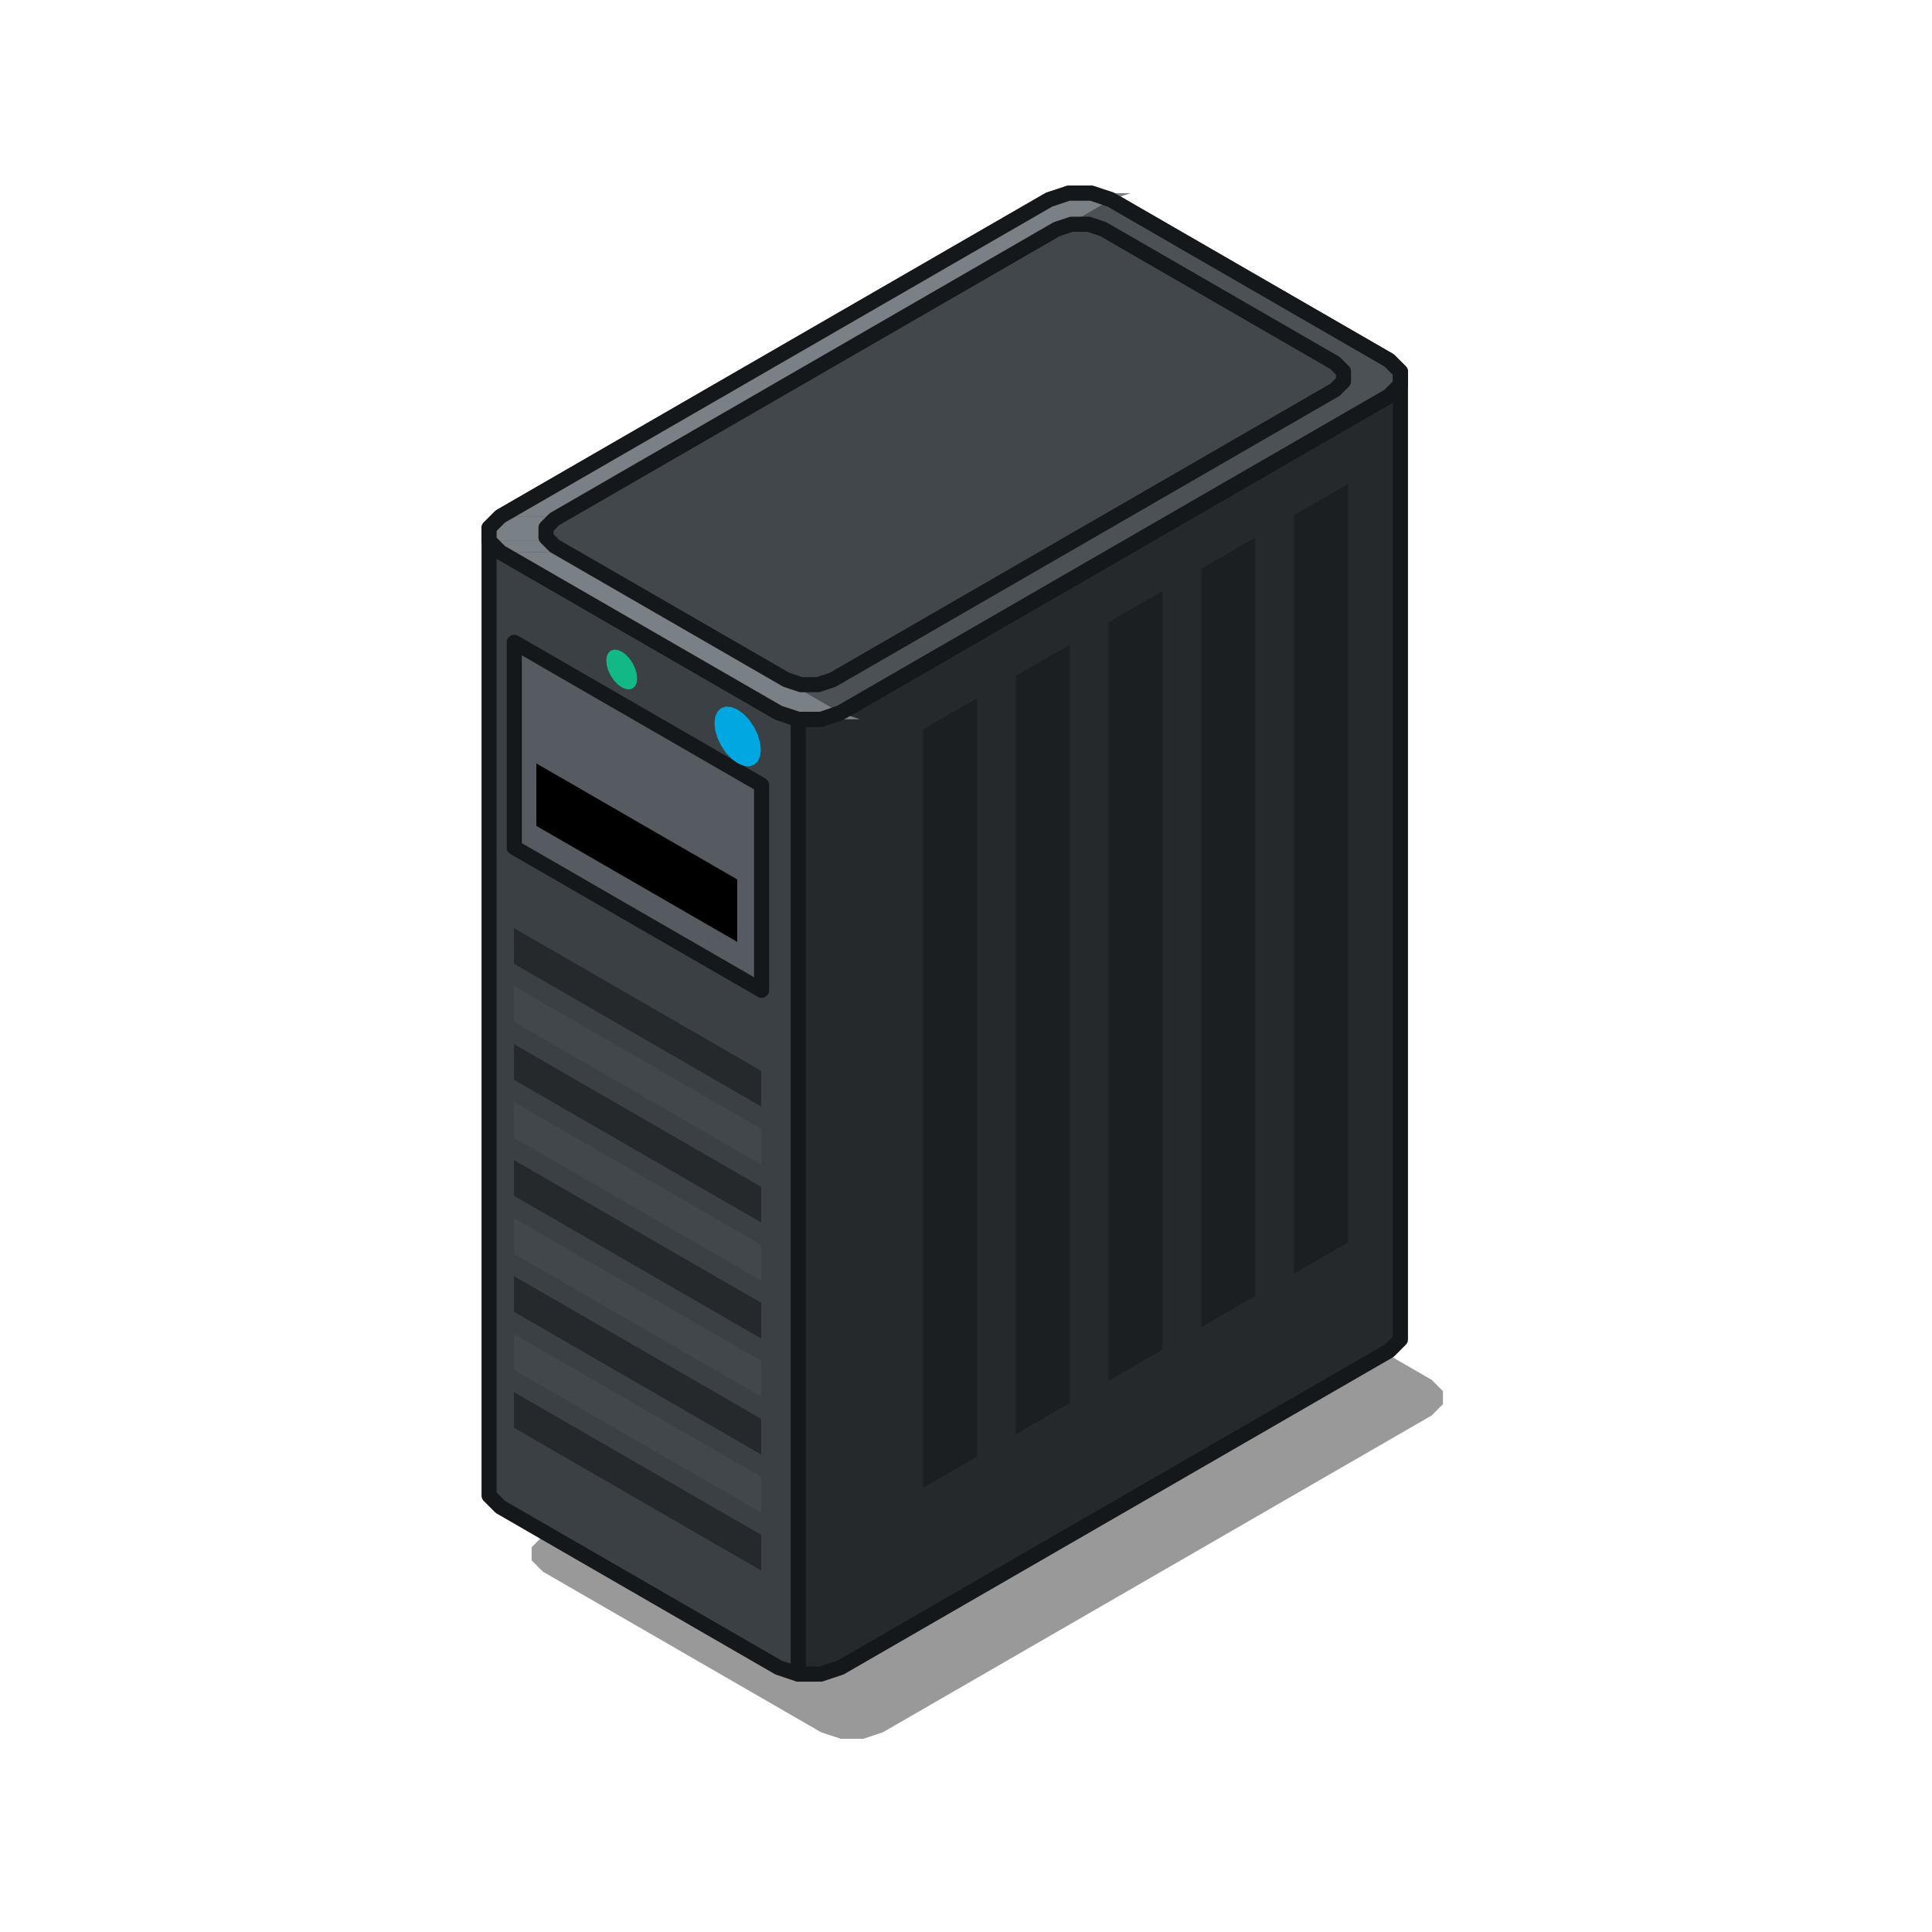
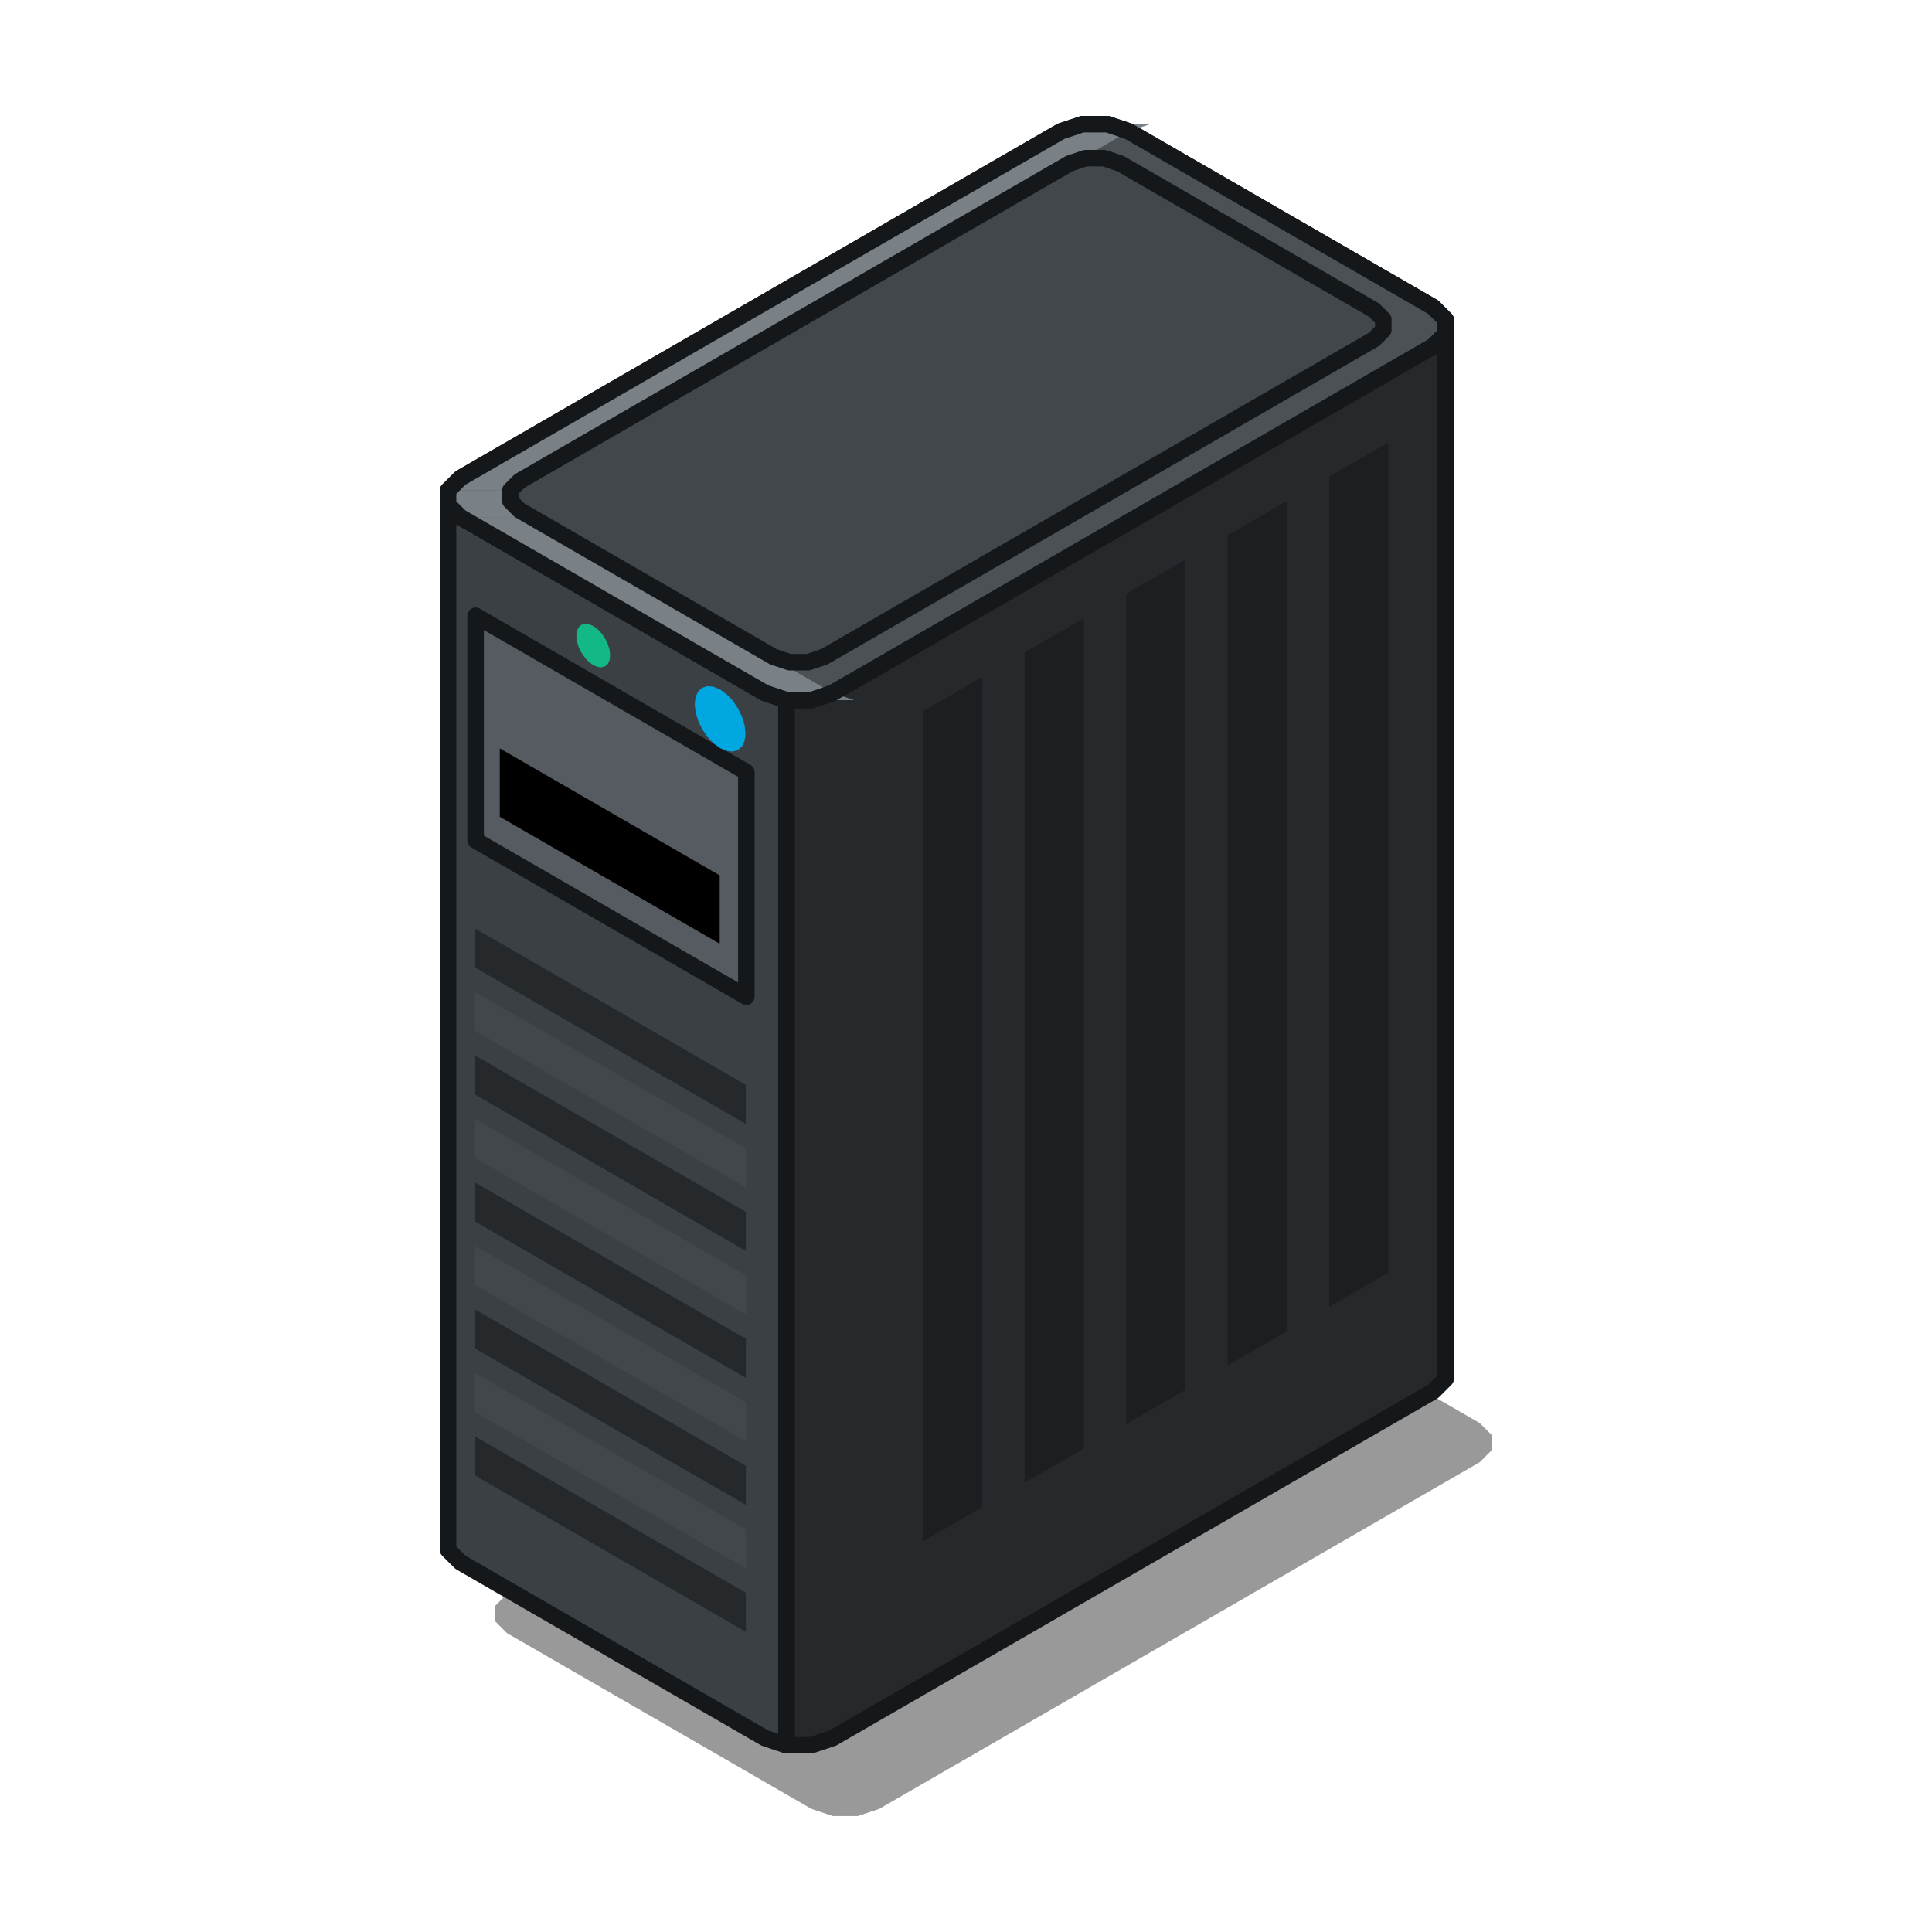
- <svg xmlns="http://www.w3.org/2000/svg" viewBox="0 0 512 512" width="512" height="512">
+ <svg xmlns="http://www.w3.org/2000/svg" viewBox="21.14 21.13 467.74 467.74" width="467.74" height="467.74">
  <g transform="translate(250.37,373.94) scale(1.1824)">
    <polygon points="-13.86,72.00 -18.25,73.46 -23.32,73.46 -27.71,72.00 -90.07,36.00 -92.60,33.46 -92.60,30.54 -90.07,28.00 32.91,-43.00 37.30,-44.46 42.37,-44.46 46.77,-43.00 109.12,-7.00 111.66,-4.46 111.66,-1.54 109.12,1.00" fill="#000000" opacity="0.4" />
    <polygon points="102.13,-230.04 99.59,-227.50 -23.38,-156.50 -27.77,-155.04 -32.85,-155.04 -32.85,58.96 -27.77,58.96 -23.38,57.50 99.59,-13.50 102.13,-16.04" fill="#26292C" stroke="#15181A" stroke-width="3.383" stroke-linejoin="round" stroke-miterlimit="10" />
    <polygon points="-32.85,-155.04 -37.24,-156.50 -99.59,-192.50 -102.13,-195.04 -102.13,18.96 -99.59,21.50 -37.24,57.50 -32.85,58.96" fill="#3B4044" stroke="#15181A" stroke-width="3.383" stroke-linejoin="round" stroke-miterlimit="10" />
    <polygon points="-23.38,-156.50 -27.77,-155.04 -32.85,-155.04 -37.24,-156.50 -99.59,-192.50 -102.13,-195.04 -102.13,-197.96 -99.59,-200.50 23.38,-271.50 27.77,-272.96 32.85,-272.96 37.24,-271.50 99.59,-235.50 102.13,-232.96 102.13,-230.04 99.59,-227.50" fill="#4B5155" stroke="#15181A" stroke-width="3.383" stroke-linejoin="round" stroke-miterlimit="10" />
    <polygon points="-32.85,-155.04 -37.24,-156.50 -23.38,-156.50 -18.99,-155.04" fill="#798187" />
    <polygon points="-37.24,-156.50 -99.59,-192.50 -85.74,-192.50 -23.38,-156.50" fill="#798187" />
    <polygon points="-99.59,-192.50 -102.13,-195.04 -88.27,-195.04 -85.74,-192.50" fill="#798187" />
    <polygon points="-102.13,-195.04 -102.13,-197.96 -88.27,-197.96 -88.27,-195.04" fill="#798187" />
    <polygon points="-102.13,-197.96 -99.59,-200.50 -85.74,-200.50 -88.27,-197.96" fill="#798187" />
    <polygon points="-99.59,-200.50 23.38,-271.50 37.24,-271.50 -85.74,-200.50" fill="#798187" />
    <polygon points="23.38,-271.50 27.77,-272.96 41.63,-272.96 37.24,-271.50" fill="#798187" />
    <polygon points="-23.38,-156.50 -27.77,-155.04 -32.85,-155.04 -37.24,-156.50 -99.59,-192.50 -102.13,-195.04 -102.13,-197.96 -99.59,-200.50 23.38,-271.50 27.77,-272.96 32.85,-272.96 37.24,-271.50 99.59,-235.50 102.13,-232.96 102.13,-230.04 99.59,-227.50" fill="none" stroke="#15181A" stroke-width="3.383" stroke-linejoin="round" stroke-miterlimit="10" />
    <polygon points="-25.11,-163.90 -28.41,-162.80 -32.21,-162.80 -35.51,-163.90 -87.47,-193.90 -89.37,-195.80 -89.37,-198.00 -87.47,-199.90 25.11,-264.90 28.41,-266.00 32.21,-266.00 35.51,-264.90 87.47,-234.90 89.37,-233.00 89.37,-230.80 87.47,-228.90" fill="#42474B" stroke="#15181A" stroke-width="3.383" stroke-linejoin="round" stroke-miterlimit="10" />
    <polygon points="-96.48,-126.30 -41.05,-94.30 -41.05,-140.30 -96.48,-172.30" fill="#555B60" stroke="#15181A" stroke-width="3.383" stroke-linejoin="round" stroke-miterlimit="10" />
    <polygon points="-91.54,-131.15 -46.51,-105.15 -46.51,-119.15 -91.54,-145.15" fill="#000000" />
    <polygon points="-96.56,3.75 -41.14,35.75 -41.14,27.75 -96.56,-4.25" fill="#26292C" />
    <polygon points="-96.56,-9.25 -41.14,22.75 -41.14,14.75 -96.56,-17.25" fill="#42474B" />
    <polygon points="-96.56,-22.25 -41.14,9.75 -41.14,1.75 -96.56,-30.25" fill="#26292C" />
    <polygon points="-96.56,-35.25 -41.14,-3.25 -41.14,-11.25 -96.56,-43.25" fill="#42474B" />
    <polygon points="-96.56,-48.25 -41.14,-16.25 -41.14,-24.25 -96.56,-56.25" fill="#26292C" />
    <polygon points="-96.56,-61.25 -41.14,-29.25 -41.14,-37.25 -96.56,-69.25" fill="#42474B" />
    <polygon points="-96.56,-74.25 -41.14,-42.25 -41.14,-50.25 -96.56,-82.25" fill="#26292C" />
    <polygon points="-96.56,-87.25 -41.14,-55.25 -41.14,-63.25 -96.56,-95.25" fill="#42474B" />
    <polygon points="-96.56,-100.25 -41.14,-68.25 -41.14,-76.25 -96.56,-108.25" fill="#26292C" />
    <polygon points="90.41,-37.80 78.29,-30.80 78.29,-200.80 90.41,-207.80" fill="#1C1F22" />
    <polygon points="69.63,-25.80 57.50,-18.80 57.50,-188.80 69.63,-195.80" fill="#1C1F22" />
    <polygon points="48.84,-13.80 36.72,-6.80 36.72,-176.80 48.84,-183.80" fill="#1C1F22" />
    <polygon points="28.06,-1.80 15.93,5.20 15.93,-164.80 28.06,-171.80" fill="#1C1F22" />
    <polygon points="7.27,10.20 -4.85,17.20 -4.85,-152.80 7.27,-159.80" fill="#1C1F22" />
    <polygon points="-41.22,-148.20 -41.40,-149.86 -41.92,-151.60 -42.74,-153.32 -43.82,-154.90 -45.07,-156.22 -46.42,-157.20 -47.76,-157.77 -49.02,-157.90 -50.09,-157.56 -50.92,-156.80 -51.44,-155.65 -51.62,-154.20 -51.44,-152.54 -50.92,-150.80 -50.09,-149.08 -49.02,-147.50 -47.76,-146.18 -46.42,-145.20 -45.07,-144.63 -43.82,-144.50 -42.74,-144.84 -41.92,-145.60 -41.40,-146.75" fill="#00A7E1" />
    <polygon points="-68.94,-164.20 -69.05,-165.30 -69.40,-166.47 -69.95,-167.61 -70.67,-168.66 -71.50,-169.55 -72.40,-170.20 -73.30,-170.58 -74.13,-170.66 -74.85,-170.44 -75.40,-169.93 -75.75,-169.17 -75.86,-168.20 -75.75,-167.10 -75.40,-165.93 -74.85,-164.79 -74.13,-163.74 -73.30,-162.85 -72.40,-162.20 -71.50,-161.82 -70.67,-161.74 -69.95,-161.96 -69.40,-162.47 -69.05,-163.23" fill="#12B886" />
  </g>
</svg>
